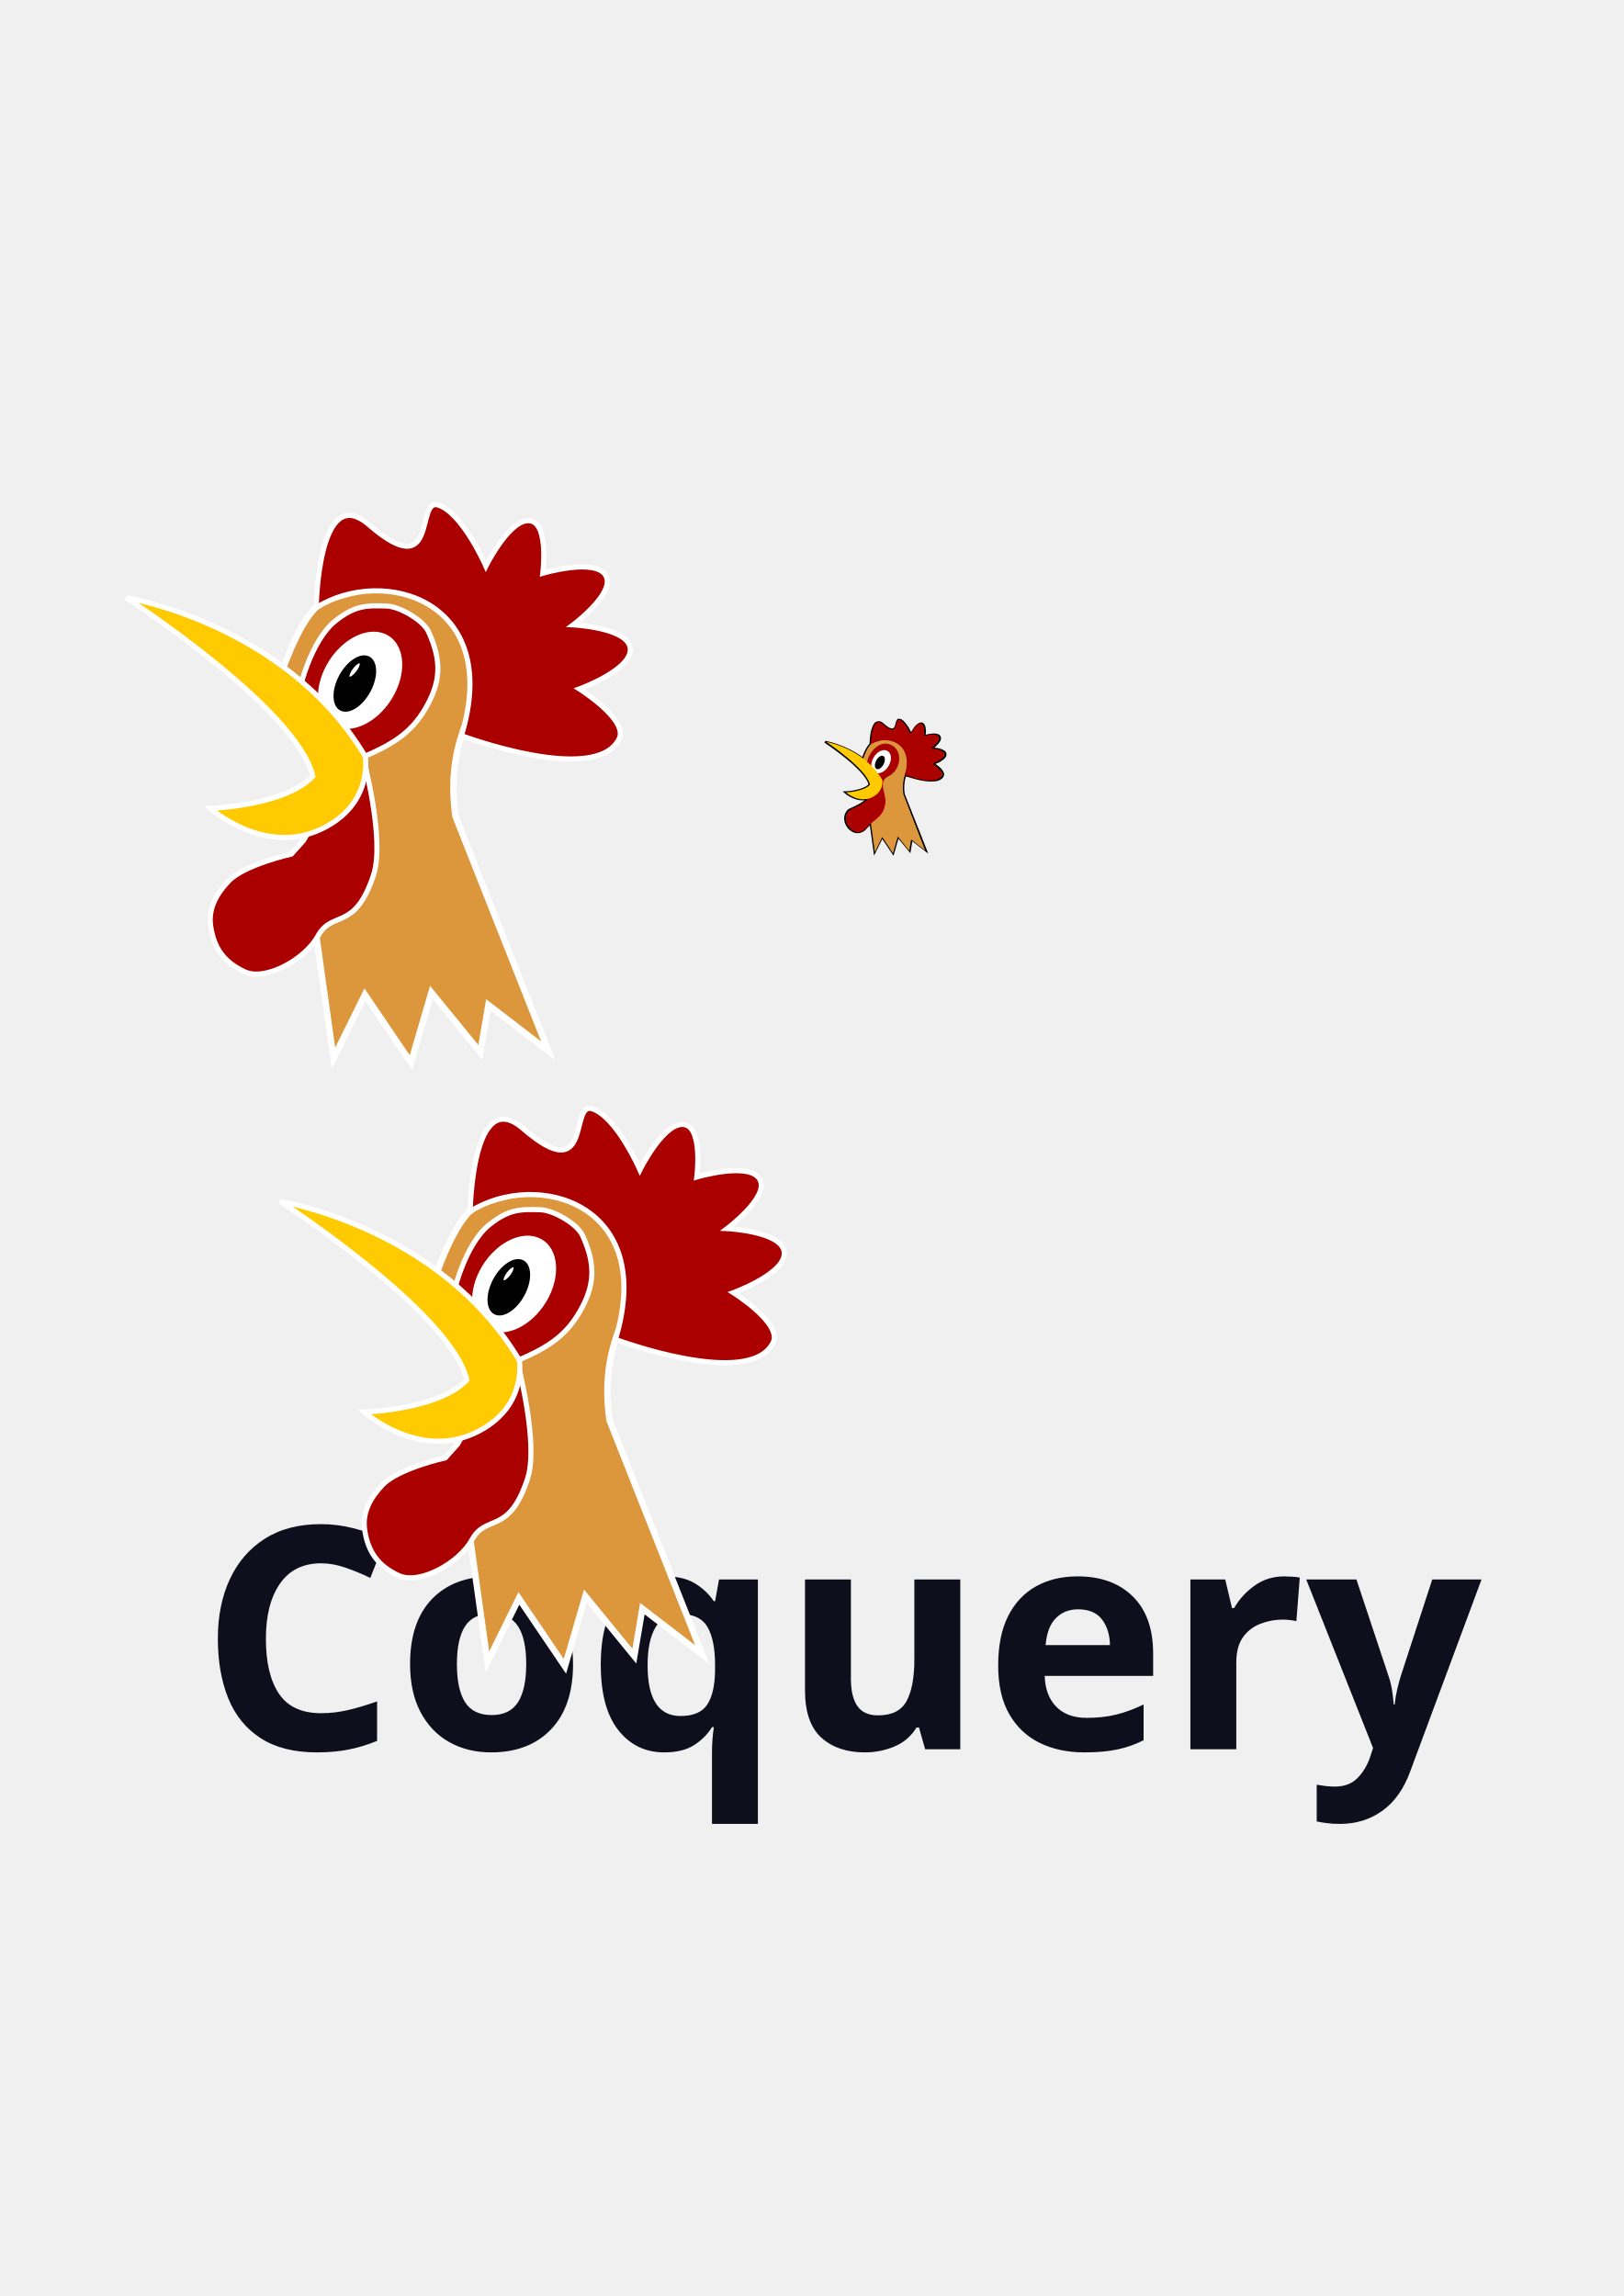
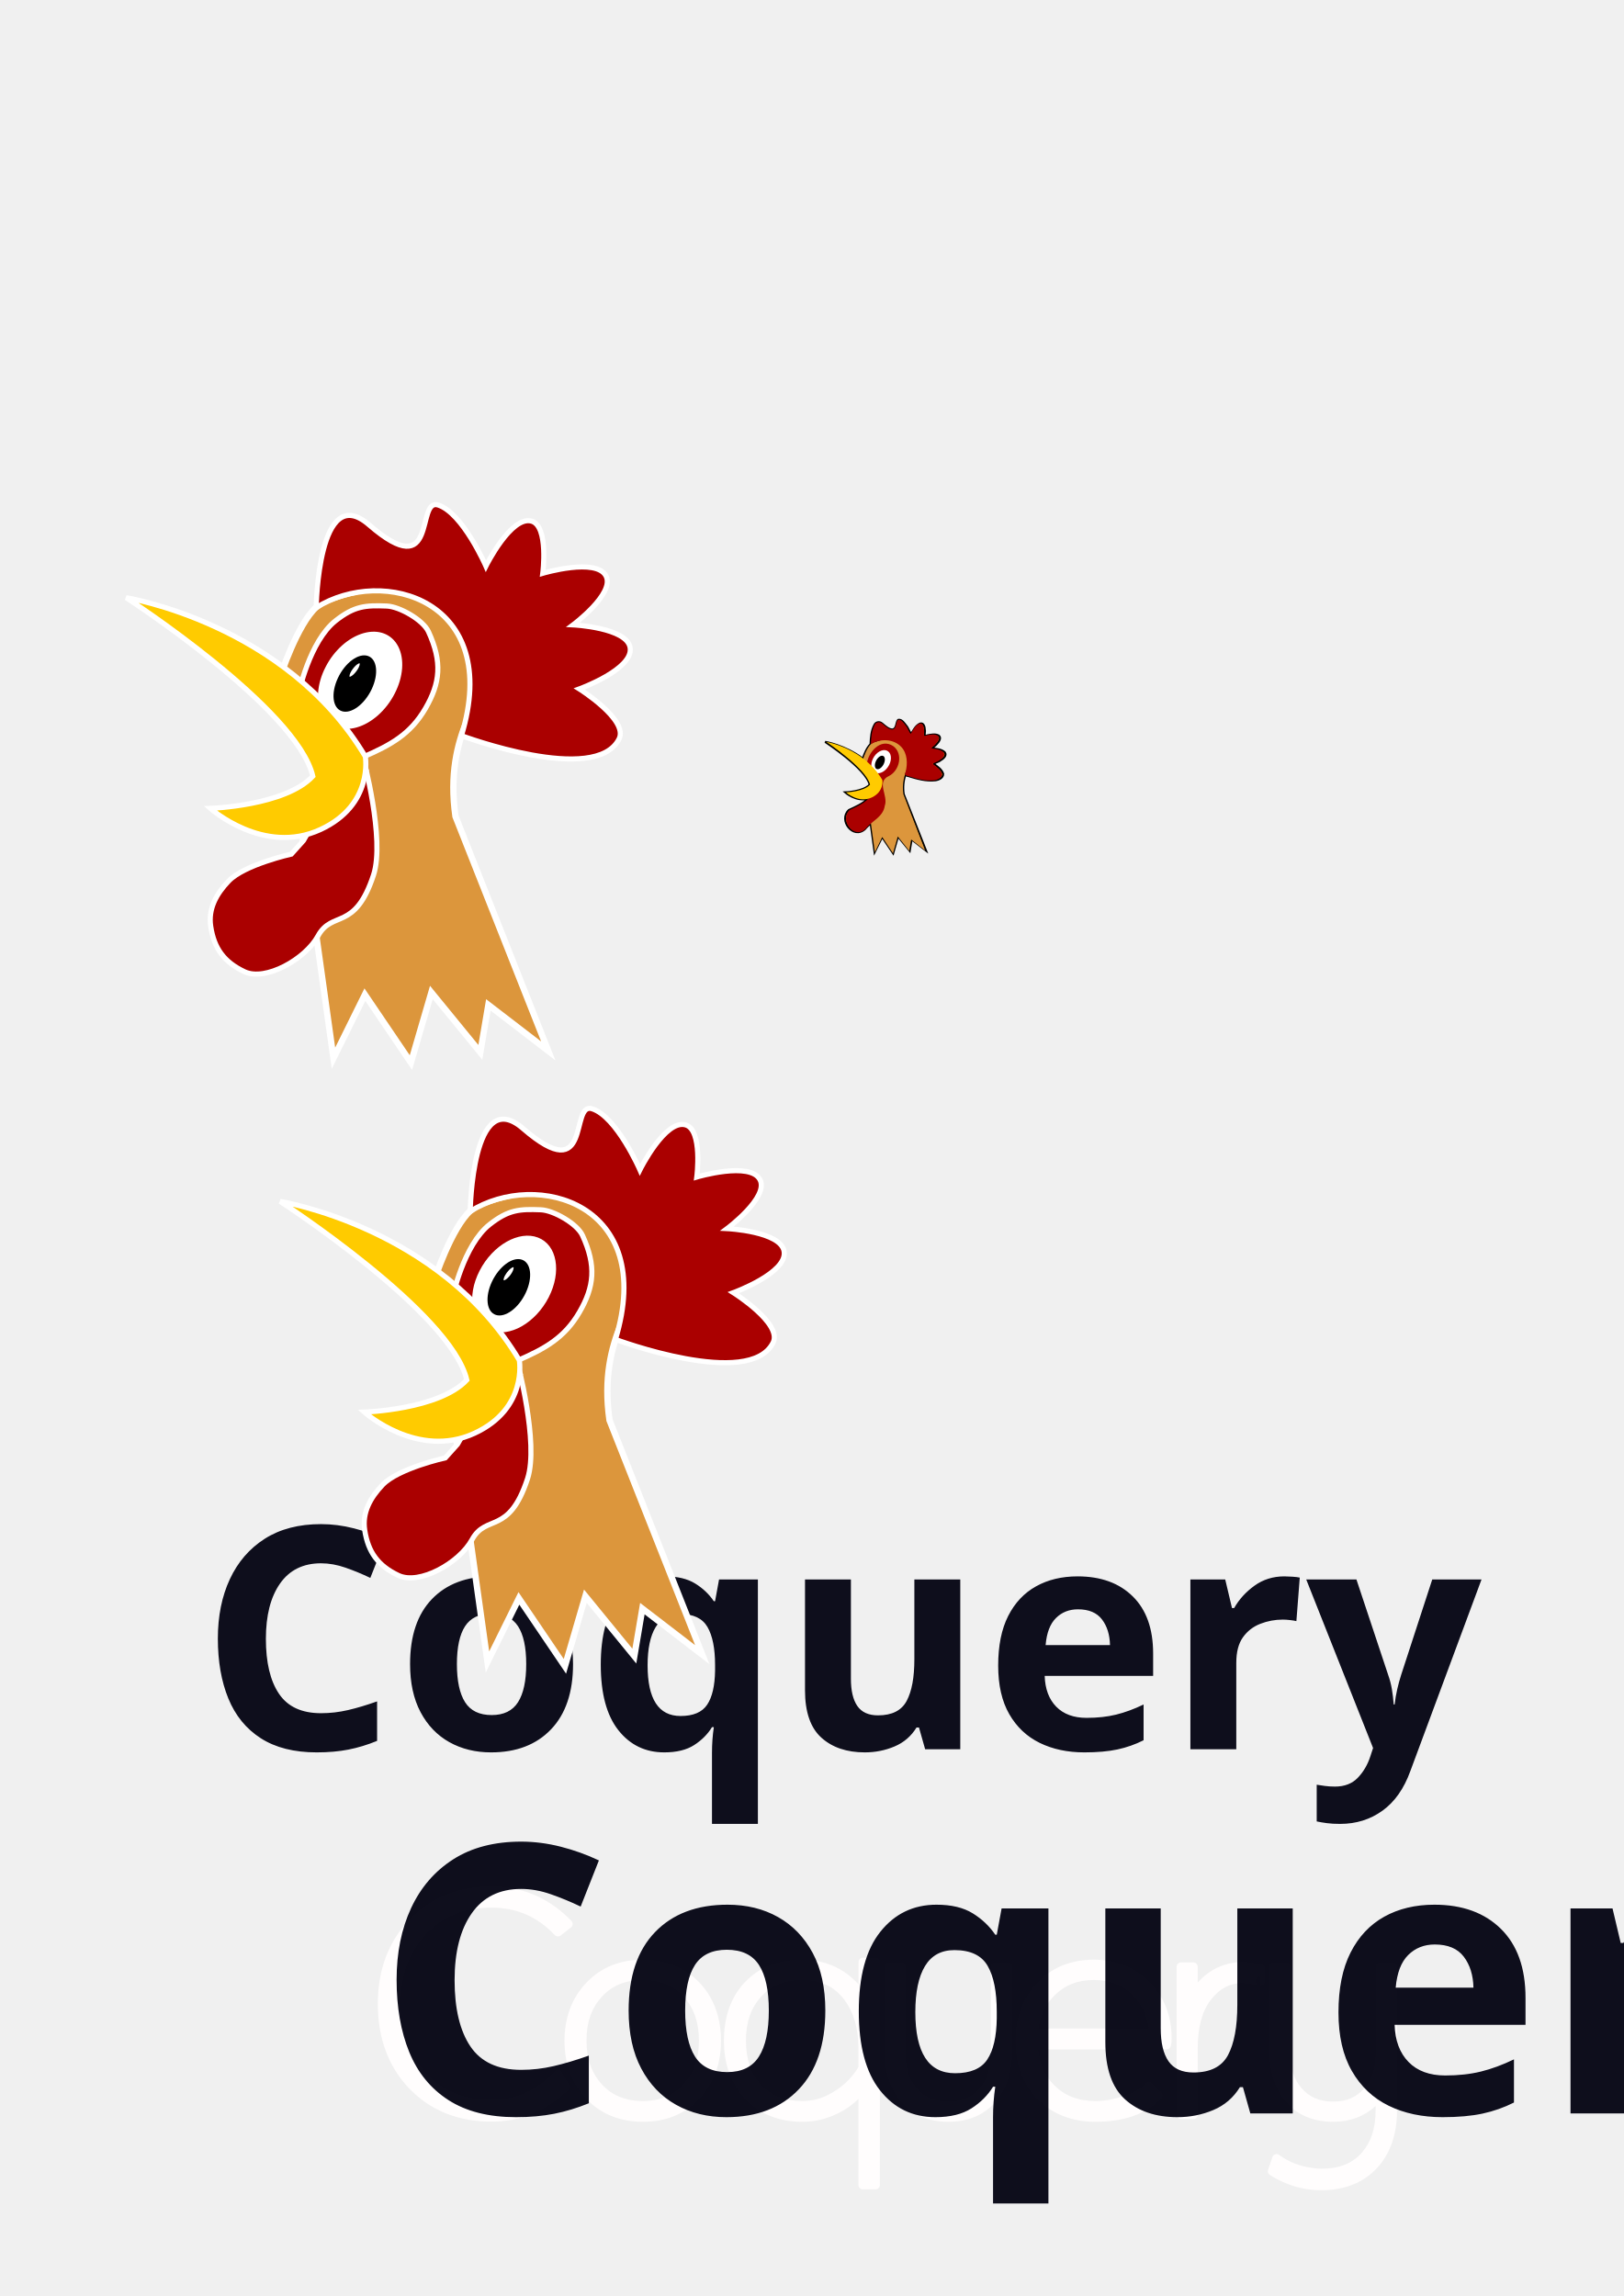
<svg xmlns="http://www.w3.org/2000/svg" width="210mm" height="297mm" id="svg2" version="1.1">
  <defs id="defs4" />
  <g id="layer1">
    <path style="fill:#dc963c;fill-opacity:1;stroke:#ffffff;stroke-width:3.097;stroke-linecap:butt;stroke-linejoin:miter;stroke-miterlimit:4;stroke-opacity:1;stroke-dasharray:none" d="m 154.791,296.648 c -9.583,8.614 -17.857,34.286 -17.857,34.286 l 41.429,45.714 -30.357,33.571 15,107.143 15.357,-31.071 22.5,33.214 10,-34.286 23.929,29.286 3.929,-23.214 29.286,22.5 -45.357,-114.643 c -5.891,-41.113 15.377,-59.013 15,-70.714 -3.231,-27.712 -12.796,-53.286 -64.643,-38.929 0,0 -13.364,2.783 -18.214,7.143 z" id="path2987" />
    <path style="fill:#aa0000;stroke:#ffffff;stroke-width:2.5;stroke-linecap:butt;stroke-linejoin:miter;stroke-miterlimit:4;stroke-opacity:1;stroke-dasharray:none" d="m 180.359,256.55 c 34.242,29.666 22.696,-13.268 33.848,-9.631 12.003,3.914 23.316,29.848 23.316,29.848 0,0 12.409,-24.976 22.419,-21.947 8.302,2.512 5.38,25.459 5.38,25.459 0,0 26.304,-7.837 30.939,1.388 4.306,8.571 -16.125,23.832 -16.125,23.832 0,0 26.4,1.291 27.892,11.198 1.587,10.534 -24.834,20.116 -24.834,20.116 0,0 24.048,15.081 19.439,24.404 -11.387,23.032 -77.065,-1.552 -77.065,-1.552 20.222,-66.355 -38.38,-83.105 -70.998,-62.597 0,0 0.874,-62.103 25.789,-40.518 z" id="path2985" />
    <path style="fill:#aa0000;fill-opacity:1;stroke:#ffffff;stroke-width:2.5;stroke-linecap:butt;stroke-linejoin:miter;stroke-miterlimit:4;stroke-opacity:1;stroke-dasharray:none" d="m 145.924,339.245 c 0,0 5.335,-25.749 18.214,-35.837 9.208,-7.212 14.562,-7.514 24.939,-7.117 6.243,0.238 17.74,6.827 20.357,12.5 6.891,14.938 5.733,25.129 -1.429,37.5 -7.349,12.695 -17.111,18.007 -30.556,23.831 0,0 10.871,40.219 5.139,57.669 -9.127,27.785 -20.189,17.038 -27.145,29.797 -6.175,11.327 -25.686,22.362 -36.01,17.453 -9.883,-4.7 -14.784,-11.324 -16.429,-22.143 -1.306,-8.593 2.748,-15.857 8.75,-22.143 7.702,-8.066 30.651,-13.181 30.651,-13.181 l 5.956,-6.641 19.812,-34.791 z" id="path3757" />
    <path style="fill:#ffffff;fill-opacity:1;stroke:#fff7f7;stroke-width:0;stroke-miterlimit:4;stroke-opacity:1;stroke-dasharray:none" id="path3765" d="m 257.5,375.934 a 33.036,52.143 0 1 1 -66.071,0 33.036,52.143 0 1 1 66.071,0 z" transform="matrix(0.5110567,0.1971019,-0.2237628,0.4358057,145.4469,124.5198)" />
    <path style="fill:#000000;fill-opacity:1;stroke:#000000;stroke-width:0;stroke-miterlimit:4;stroke-opacity:1;stroke-dasharray:none" id="path3767" d="m 223.929,379.148 a 13.393,26.429 0 1 1 -26.786,0 13.393,26.429 0 1 1 26.786,0 z" transform="matrix(0.617456,0.2018637,-0.2398109,0.5112867,134.3729,97.83101)" />
    <path transform="matrix(-0.7795766,-0.4782235,-0.5049118,0.6828396,496.2097,187.5865)" d="m 195.357,340.576 a 1.786,5.357 0 1 1 -3.571,0 1.786,5.357 0 1 1 3.571,0 z" id="path3773" style="fill:#ffffff;fill-opacity:1;stroke:#000000;stroke-width:1.291;stroke-miterlimit:4;stroke-opacity:1;stroke-dasharray:none" />
    <path style="fill:#ffcb00;fill-opacity:1;stroke:#ffffff;stroke-width:2.5;stroke-linecap:butt;stroke-linejoin:miter;stroke-miterlimit:4;stroke-opacity:1;stroke-dasharray:none" d="M 178.576,369.846 C 139.736,304.773 61.694,292.222 61.694,292.222 c 0,0 83.593,54.212 91.22,87.266 -13.453,14.497 -50.094,15.723 -50.094,15.723 0,0 25.994,23.259 53.874,10.326 26.059,-12.088 21.881,-35.691 21.881,-35.691 z" id="path3775" />
    <g transform="translate(-0.6114097,-0.00272229)" id="g3763-8">
      <path style="fill:#ffcb00;fill-opacity:1;stroke:#000000;stroke-opacity:1" d="m 504.812,390.406 c -0.106,0.013 -0.204,0.029 -0.312,0.062 -1.114,1.393 -0.559,4.156 -2.656,4.688 -1.858,0.005 -3.289,-1.409 -4.656,-2.5 l -0.281,-0.25 -0.25,-0.188 c -1.103,-1.024 -2.972,-0.796 -3.656,0.594 -1.606,2.862 -1.797,6.256 -1.969,9.469 0.01,-0.011 0.021,-0.021 0.031,-0.031 0.442,-0.387 0.994,-0.619 1.531,-0.844 3.749,-1.217 7.794,-2.389 11.75,-1.562 3.354,0.639 5.44,3.836 6.031,7 0.5,1.947 0.803,4.068 -0.406,5.844 -0.761,1.383 -1.39,2.84 -1.875,4.344 -0.05,-0.29 0.028,-0.671 0.281,-1.125 1.053,-4.094 0.915,-9.022 -2.156,-12.25 -3.878,-4.048 -10.594,-4.17 -15.188,-1.281 0.002,-0.031 -0.002,-0.063 0,-0.094 -1.867,1.967 -2.855,4.534 -3.781,7.062 -8.839,-6.609 -18.406,-8.156 -18.406,-8.156 0,0 19.959,13.014 21.781,20.938 -3.214,3.475 -11.969,3.75 -11.969,3.75 0,0 5.201,4.674 11.188,3.094 1.291,-1.264 2.352,-2.789 3,-4.688 2.483,-3.449 -0.968,-6.477 -2.469,-9.438 l -0.75,-1.25 7.094,7.844 -6.75,7.5 c 0.516,-0.143 1.038,-0.319 1.562,-0.562 6.226,-2.898 5.219,-8.562 5.219,-8.562 -0.693,-1.165 -1.433,-2.253 -2.219,-3.281 -0.403,-0.006 -0.788,-0.076 -1.156,-0.219 -1.34,-0.518 -2.055,-1.859 -2.094,-3.5 -0.671,-0.663 -1.367,-1.282 -2.062,-1.875 1.307,-5.712 7.216,-11.497 13,-7.656 5.112,3.728 3.14,11.918 -2.062,14.562 -6.71,2.945 -0.28,9.572 -2.188,14.625 -0.586,4.085 -3.907,6.209 -6.875,8.656 l 1.938,14.031 3.688,-7.438 5.375,7.969 2.375,-8.219 5.719,7 0.938,-5.562 7,5.406 -10.844,-27.469 c -0.558,-3.283 -0.197,-6.639 0.812,-9.781 0.099,0.463 0.562,0.712 1.344,0.812 4.272,1.305 8.769,2.612 13.281,2.094 1.632,-0.212 3.886,-1.191 3.812,-3.125 -0.669,-2.185 -2.778,-3.525 -4.531,-4.812 0.093,-0.598 2.333,-1.043 3.156,-1.781 1.282,-0.743 3.412,-2.345 2.156,-3.969 -1.607,-1.464 -3.965,-1.633 -6.031,-1.875 -0.198,-0.347 1.6,-1.395 2.062,-2.125 0.943,-1.018 2.509,-2.869 1.094,-4.125 -1.733,-1.004 -3.865,-0.452 -5.719,-0.125 -2.048,1.083 -0.788,-1.605 -1.156,-2.781 -0.021,-1.28 -0.542,-3.519 -2.281,-3 -2.087,0.919 -3.213,3.119 -4.312,5 -0.717,-0.341 -1.501,-2.897 -2.469,-3.938 -0.911,-1.116 -2.104,-3.108 -3.688,-2.906 z m -13.719,50.719 -1.625,-11.656 0.5,-0.531 c -0.042,0.012 -0.083,0.02 -0.125,0.031 -2.567,2.512 -6.086,4.022 -9.406,5.562 -5.269,4.871 2.122,14.563 7.875,9.281 0.801,-1.005 1.768,-1.852 2.781,-2.688 z m 0.188,-28.312 c 1.14,1.127 2.222,2.374 3.25,3.719 2.034,0.032 4.371,-1.582 5.656,-4.094 1.54,-3.008 0.978,-6.138 -1.25,-7 -2.228,-0.862 -5.273,0.867 -6.812,3.875 -0.614,1.199 -0.869,2.412 -0.844,3.5 z" id="path3775-4-2" transform="translate(-64.89135,-38.49097)" />
    </g>
    <g id="g3763" transform="matrix(0.9796153,0,0,1,8.234213,0)">
      <path id="path2987-7" d="m 426.185,363.769 c -2.166,2.264 -3.214,5.327 -4.267,8.218 3.299,3.653 6.599,7.305 9.898,10.958 -2.418,2.682 -4.835,5.365 -7.253,8.047 1.195,8.561 2.389,17.122 3.584,25.683 1.223,-2.483 2.446,-4.965 3.669,-7.448 1.792,2.654 3.584,5.308 5.376,7.962 0.796,-2.739 1.593,-5.479 2.389,-8.218 1.906,2.34 3.811,4.68 5.717,7.02 0.313,-1.855 0.626,-3.71 0.939,-5.565 2.332,1.798 4.665,3.596 6.997,5.393 -3.612,-9.16 -7.225,-18.32 -10.837,-27.48 -0.826,-4.865 0.336,-9.858 2.692,-14.141 1.209,-1.776 0.886,-3.905 0.386,-5.851 -0.591,-3.164 -2.67,-6.349 -6.024,-6.988 -3.956,-0.827 -7.996,0.333 -11.745,1.551 -0.538,0.224 -1.08,0.473 -1.523,0.86 z" style="fill:#dc963c;fill-opacity:1;stroke:none" />
      <path id="path2985-7" d="m 432.294,354.157 c 1.367,1.091 2.813,2.511 4.671,2.506 2.097,-0.532 1.525,-3.28 2.639,-4.674 1.744,-0.543 3.048,1.656 4.02,2.846 0.968,1.041 1.743,3.572 2.459,3.913 1.099,-1.881 2.22,-4.068 4.308,-4.987 1.739,-0.519 2.266,1.707 2.287,2.987 0.368,1.176 -0.896,3.868 1.152,2.785 1.854,-0.327 3.984,-0.877 5.717,0.127 1.416,1.256 -0.16,3.127 -1.102,4.146 -0.463,0.73 -2.239,1.756 -2.04,2.104 2.066,0.242 4.396,0.405 6.004,1.869 1.256,1.624 -0.868,3.241 -2.15,3.984 -0.824,0.738 -3.058,1.196 -3.15,1.794 1.753,1.287 3.848,2.612 4.516,4.797 0.074,1.934 -2.166,2.905 -3.798,3.117 -4.513,0.518 -8.993,-0.784 -13.265,-2.088 -1.279,-0.164 -1.743,-0.754 -1.068,-1.964 1.053,-4.094 0.916,-9.011 -2.156,-12.24 -3.878,-4.048 -10.613,-4.197 -15.206,-1.309 0.174,-3.239 0.34,-6.671 1.962,-9.561 0.685,-1.39 2.556,-1.603 3.659,-0.579 l 0.267,0.199 0.275,0.228 0,0 z" style="fill:#aa0000;stroke:none" />
      <path id="path3757-6" d="m 424.066,373.979 c 0.47,-6.127 6.961,-13.378 13.266,-9.191 5.112,3.728 3.121,11.921 -2.081,14.565 -6.71,2.945 -0.256,9.559 -2.164,14.612 -0.785,5.479 -6.528,7.408 -9.679,11.358 -5.753,5.282 -13.143,-4.416 -7.873,-9.287 4.991,-2.315 10.474,-4.574 12.41,-10.247 2.483,-3.449 -0.955,-6.481 -2.455,-9.441 -0.475,-0.79 -0.949,-1.58 -1.424,-2.369 z" style="fill:#aa0000;fill-opacity:1;stroke:none" />
      <path transform="matrix(0.1221061,0.04724601,-0.05346338,0.1044642,423.952,322.5088)" style="fill:#ffffff;fill-opacity:1;stroke:none" d="m 257.5,375.934 c 0,28.798 -14.791,52.143 -33.036,52.143 -18.245,0 -33.036,-23.345 -33.036,-52.143 0,-28.798 14.791,-52.143 33.036,-52.143 18.245,0 33.036,23.345 33.036,52.143 z" id="path3765-9" />
      <path transform="matrix(0.147528,0.04838743,-0.05729773,0.1225572,421.3061,316.1114)" style="fill:#000000;fill-opacity:1;stroke:none" d="m 223.929,379.148 c 0,14.596 -5.996,26.429 -13.393,26.429 -7.397,0 -13.393,-11.832 -13.393,-26.429 0,-14.596 5.996,-26.429 13.393,-26.429 7.397,0 13.393,11.832 13.393,26.429 z" id="path3767-9" />
      <path id="path3775-4" d="m 431.868,381.314 c -9.28,-15.598 -27.926,-18.607 -27.926,-18.607 0,0 19.973,12.995 21.795,20.918 -3.214,3.475 -11.969,3.769 -11.969,3.769 0,0 6.211,5.575 12.872,2.475 6.226,-2.898 5.228,-8.555 5.228,-8.555 z" style="fill:#ffcb00;fill-opacity:1;stroke:none" />
    </g>
    <g id="g3948">
      <text transform="scale(0.9951925,1.004831)" id="text2985" y="851.612" x="91.083" style="font-size:151.316px;font-style:normal;font-variant:normal;font-weight:bold;font-stretch:normal;text-align:start;line-height:125%;letter-spacing:0px;word-spacing:0px;writing-mode:lr-tb;text-anchor:start;fill:#00000f;fill-opacity:0.941;stroke:none;font-family:Asenine;-inkscape-font-specification:Asenine Bold" xml:space="preserve">
        <tspan dx="7.138 -5.608 -1.02 -0.255 -0.815 -0.305 -1.02" style="font-size:151.316px;font-style:normal;font-variant:normal;font-weight:bold;font-stretch:normal;text-align:start;line-height:125%;writing-mode:lr-tb;text-anchor:start;fill:#00000f;fill-opacity:0.941;font-family:Asenine;-inkscape-font-specification:Asenine Bold" y="851.612" x="91.083" id="tspan2987" dy="-0.505 0.505">Coquery</tspan>
      </text>
      <g transform="translate(-32.07408,565.3108)" id="g3105">
        <path style="fill:#dc963c;fill-opacity:1;stroke:#ffffff;stroke-width:3.097;stroke-linecap:butt;stroke-linejoin:miter;stroke-miterlimit:4;stroke-opacity:1;stroke-dasharray:none" d="m 262.145,26.509 c -9.583,8.614 -17.857,34.286 -17.857,34.286 l 41.429,45.714 -30.357,33.571 15,107.143 15.357,-31.071 22.5,33.214 10,-34.286 23.929,29.286 3.929,-23.214 29.286,22.5 -45.357,-114.643 C 324.111,87.896 345.379,69.996 345.003,58.295 341.771,30.583 332.207,5.009 280.36,19.366 c 0,0 -13.364,2.783 -18.214,7.143 z" id="path2987-72" />
        <path style="fill:#aa0000;stroke:#ffffff;stroke-width:2.5;stroke-linecap:butt;stroke-linejoin:miter;stroke-miterlimit:4;stroke-opacity:1;stroke-dasharray:none" d="m 287.714,-13.589 c 34.242,29.666 22.696,-13.268 33.848,-9.631 12.003,3.914 23.316,29.848 23.316,29.848 0,0 12.409,-24.976 22.419,-21.947 8.302,2.512 5.38,25.459 5.38,25.459 0,0 26.304,-7.837 30.939,1.388 4.306,8.571 -16.125,23.832 -16.125,23.832 0,0 26.4,1.291 27.892,11.198 1.587,10.534 -24.834,20.116 -24.834,20.116 0,0 24.048,15.081 19.439,24.404 -11.387,23.032 -77.065,-1.552 -77.065,-1.552 C 353.145,23.171 294.543,6.421 261.925,26.929 c 0,0 0.874,-62.103 25.789,-40.518 z" id="path2985-4" />
        <path style="fill:#aa0000;fill-opacity:1;stroke:#ffffff;stroke-width:2.5;stroke-linecap:butt;stroke-linejoin:miter;stroke-miterlimit:4;stroke-opacity:1;stroke-dasharray:none" d="m 253.278,69.106 c 0,0 5.335,-25.749 18.214,-35.837 9.208,-7.212 14.562,-7.514 24.939,-7.117 6.243,0.238 17.74,6.827 20.357,12.5 6.891,14.938 5.733,25.129 -1.429,37.5 -7.349,12.695 -17.111,18.007 -30.556,23.831 0,0 10.871,40.219 5.139,57.669 -9.127,27.785 -20.189,17.038 -27.145,29.797 -6.175,11.327 -25.686,22.362 -36.01,17.453 -9.883,-4.7 -14.784,-11.324 -16.429,-22.143 -1.306,-8.593 2.748,-15.857 8.75,-22.143 7.702,-8.066 30.651,-13.181 30.651,-13.181 l 5.956,-6.641 19.812,-34.791 z" id="path3757-4" />
        <path style="fill:#ffffff;fill-opacity:1;stroke:#fff7f7;stroke-width:0;stroke-miterlimit:4;stroke-opacity:1;stroke-dasharray:none" id="path3765-1" d="m 257.5,375.934 c 0,28.798 -14.791,52.143 -33.036,52.143 -18.245,0 -33.036,-23.345 -33.036,-52.143 0,-28.798 14.791,-52.143 33.036,-52.143 18.245,0 33.036,23.345 33.036,52.143 z" transform="matrix(0.5110567,0.1971019,-0.2237628,0.4358057,252.8015,-145.619)" />
        <path style="fill:#000000;fill-opacity:1;stroke:#000000;stroke-width:0;stroke-miterlimit:4;stroke-opacity:1;stroke-dasharray:none" id="path3767-91" d="m 223.929,379.148 c 0,14.596 -5.996,26.429 -13.393,26.429 -7.397,0 -13.393,-11.832 -13.393,-26.429 0,-14.596 5.996,-26.429 13.393,-26.429 7.397,0 13.393,11.832 13.393,26.429 z" transform="matrix(0.617456,0.2018637,-0.2398109,0.5112867,241.7275,-172.3077)" />
        <path transform="matrix(-0.7795766,-0.4782235,-0.5049118,0.6828396,603.5642,-82.55221)" d="m 195.357,340.576 c 0,2.959 -0.799,5.357 -1.786,5.357 -0.986,0 -1.786,-2.398 -1.786,-5.357 0,-2.959 0.799,-5.357 1.786,-5.357 0.986,0 1.786,2.398 1.786,5.357 z" id="path3773-6" style="fill:#ffffff;fill-opacity:1;stroke:#000000;stroke-width:1.291;stroke-miterlimit:4;stroke-opacity:1;stroke-dasharray:none" />
        <path style="fill:#ffcb00;fill-opacity:1;stroke:#ffffff;stroke-width:2.5;stroke-linecap:butt;stroke-linejoin:miter;stroke-miterlimit:4;stroke-opacity:1;stroke-dasharray:none" d="M 285.931,99.707 C 247.091,34.634 169.049,22.084 169.049,22.084 c 0,0 83.593,54.212 91.22,87.266 -13.453,14.497 -50.094,15.723 -50.094,15.723 0,0 25.994,23.259 53.874,10.326 26.059,-12.088 21.881,-35.691 21.881,-35.691 z" id="path3775-0" />
      </g>
+       <path style="font-size:182.642px;font-style:normal;font-variant:normal;font-weight:bold;font-stretch:normal;text-align:start;line-height:125%;letter-spacing:0px;word-spacing:0px;writing-mode:lr-tb;text-anchor:start;fill:#fffdfd;fill-opacity:1;stroke:none;font-family:Asenine;-inkscape-font-specification:Asenine Bold" id="path3845" d="m 240.188,922.281 c -16.311,1.1e-4 -29.831,5.453 -40.094,16.281 -10.25,10.764 -15.406,24.609 -15.406,41.094 0,16.624 5.052,30.499 15.156,41.219 a 2.13,2.13 0 0 0 0.031,0 c 10.311,10.877 23.902,16.375 40.312,16.375 14.377,0 27.031,-5.216 37.594,-15.469 a 2.13,2.13 0 0 0 0.375,-2.594 l -3.562,-6.125 a 2.13,2.13 0 0 0 -3.406,-0.406 c -8.797,9.362 -18.96,13.906 -31,13.906 -13.541,0 -24.144,-4.445 -32.344,-13.438 -7.97,-8.713 -11.969,-19.789 -11.969,-33.625 -1e-5,-13.783 4.016,-24.804 12.031,-33.469 8.251,-8.95 18.841,-13.375 32.281,-13.375 12.365,10e-5 22.518,4.412 31,13.406 a 2.13,2.13 0 0 0 2.875,0.219 l 5.062,-3.969 a 2.13,2.13 0 0 0 0.219,-3.156 c -10.762,-11.175 -23.973,-16.875 -39.156,-16.875 z M 421.594,957.125 a 2.13,2.13 0 0 0 -1.906,2.125 l 0,10.906 c -7.22,-7.924 -16.615,-12.062 -27.781,-12.062 C 380.363,958.094 370.879,961.838 364,969.25 l -0.031,0 c -6.76,7.207 -10.094,16.848 -10.094,28.5 0,11.486 3.498,21.145 10.5,28.531 7.017,7.349 16.451,11.063 27.812,11.063 4.892,0 9.588,-0.883 14.031,-2.625 5.289,-2.069 9.761,-4.936 13.406,-8.563 l 0,42.094 a 2.13,2.13 0 0 0 2.125,2.125 l 6.219,0 a 2.13,2.13 0 0 0 2.125,-2.125 l 0.062,-109 a 2.13,2.13 0 0 0 -2.125,-2.125 l -6.219,0 a 2.13,2.13 0 0 0 -0.219,0 z M 314.25,958.094 c -11.181,8e-5 -20.556,3.796 -27.656,11.281 -7.087,7.472 -10.656,17.073 -10.656,28.375 -10e-6,11.302 3.569,20.903 10.656,28.375 7.101,7.434 16.477,11.219 27.656,11.219 11.218,-2e-4 20.588,-3.785 27.594,-11.219 0.006,-0.01 -0.006,-0.025 0,-0.031 7.03,-7.423 10.594,-17.005 10.594,-28.344 -7e-5,-11.341 -3.461,-20.931 -10.406,-28.312 -7.103,-7.541 -16.551,-11.344 -27.781,-11.344 z m 220.438,0 c -11.181,8e-5 -20.556,3.796 -27.656,11.281 -7.087,7.472 -10.656,17.073 -10.656,28.375 0,11.497 3.574,21.18 10.781,28.562 a 2.13,2.13 0 0 0 0.031,0 c 7.26,7.331 16.841,11.031 28.25,11.031 13.951,-2e-4 24.858,-3.761 32.25,-11.438 a 2.13,2.13 0 0 0 -0.062,-3 L 563.031,1018.5 A 2.13,2.13 0 0 0 560,1018.562 c -2.437,2.592 -6.124,4.755 -11.219,6.375 -4.552,1.484 -9.001,2.25 -13.344,2.25 -8.348,0 -14.832,-2.515 -19.906,-7.5 -4.609,-4.528 -7.244,-10.38 -8.062,-17.719 l 62.75,0 a 2.13,2.13 0 0 0 2.062,-1.563 c 0.314,-1.14 0.437,-2.407 0.438,-3.844 -7e-5,-10.961 -3.612,-20.284 -10.75,-27.5 -0.006,-0.006 0.006,-0.025 0,-0.031 -7.145,-7.257 -16.407,-10.937 -27.281,-10.938 z m 73.688,1.062 c -9.281,6e-5 -17.045,3.502 -22.906,10.125 l 0,-7.719 a 2.13,2.13 0 0 0 -2.125,-2.125 l -6.062,0 a 2.13,2.13 0 0 0 -2.125,2.125 l 0,72.312 a 2.13,2.13 0 0 0 2.125,2.125 l 6.062,0 a 2.13,2.13 0 0 0 2.125,-2.125 l 0,-32.312 c -10e-6,-10.569 2.209,-18.392 6.312,-23.719 4.402,-5.694 9.431,-8.321 15.594,-8.312 2.947,0.339 5.15,0.615 6.5,0.781 0.688,0.085 1.165,0.12 1.406,0.156 0.121,0.018 0.278,0.056 0.062,0 -0.054,-0.014 -0.079,0.034 -0.438,-0.156 -0.09,-0.048 -0.407,-0.25 -0.406,-0.25 2.6e-4,2.2e-4 -0.313,-0.344 -0.312,-0.344 1.6e-4,2.1e-4 -0.313,-0.656 -0.312,-0.656 6e-5,2e-4 -0.062,-1.031 -0.062,-1.031 -4e-5,1.9e-4 0.375,-0.875 0.375,-0.875 -1.4e-4,1.8e-4 0.438,-0.438 0.438,-0.438 -2.4e-4,1.7e-4 0.344,-0.188 0.344,-0.188 -6.7e-4,3.3e-4 0.288,-0.133 0.375,-0.156 0.087,-0.023 0.139,-0.023 0.188,-0.031 0.097,-0.016 0.149,-0.029 0.188,-0.031 0.077,-0.006 0.11,0 0.125,0 l 0,2.125 0,2.125 0.469,0 a 2.13,2.13 0 0 0 2.125,-2.125 l 0,-6.031 a 2.13,2.13 0 0 0 -1.812,-2.094 c -4.445,-0.648 -7.059,-1.044 -8,-1.156 a 2.13,2.13 0 0 0 -0.25,0 z m -174.094,0.281 a 2.13,2.13 0 0 0 -1.906,2.125 l 0,40.906 c -10e-6,10.106 2.536,18.394 7.688,24.625 l 0,0.031 c 5.537,6.762 13.59,10.219 23.531,10.219 9.841,-2e-4 17.888,-3.457 23.469,-10.25 0.009,-0.011 0.022,-0.02 0.031,-0.031 5.188,-6.273 7.719,-14.589 7.719,-24.594 l 0,-40.906 a 2.13,2.13 0 0 0 -2.125,-2.125 l -6.219,0 a 2.13,2.13 0 0 0 -2.125,2.125 l 0,42.906 c -5e-5,6.833 -1.861,12.188 -5.5,16.406 a 2.13,2.13 0 0 0 0,0.031 c -3.81,4.436 -8.68,6.563 -15.25,6.563 -6.678,0 -11.635,-2.15 -15.438,-6.531 -3.628,-4.161 -5.469,-9.531 -5.469,-16.469 l 0,-42.906 a 2.13,2.13 0 0 0 -2.125,-2.125 l -6.062,0 a 2.13,2.13 0 0 0 -0.219,0 z m 188.094,0 a 2.13,2.13 0 0 0 -1.906,2.125 l 0,40.906 c -10e-6,10.106 2.536,18.394 7.688,24.625 l 0,0.031 c 5.537,6.762 13.59,10.219 23.531,10.219 8.324,0 15.312,-2.701 20.75,-7.719 l 0,2 c -5e-5,8.952 -2.277,15.747 -6.719,20.781 -4.613,5.251 -10.97,7.875 -19.656,7.875 -2.223,1e-4 -4.915,-0.326 -8.062,-1 -4.596,-0.984 -8.834,-2.879 -12.75,-5.75 a 2.13,2.13 0 0 0 -3.25,1.031 l -2.156,6.281 a 2.13,2.13 0 0 0 0.844,2.469 c 7.812,4.982 16.254,7.5 25.094,7.5 11.45,0 20.782,-3.664 27.469,-11 6.475,-7.07 9.656,-16.591 9.656,-28.188 l 0,-70.062 a 2.13,2.13 0 0 0 -2.125,-2.125 l -6.219,0 a 2.13,2.13 0 0 0 -2.125,2.125 l 0,42.906 c -5e-5,6.833 -1.861,12.188 -5.5,16.406 a 2.13,2.13 0 0 0 0,0.031 c -3.81,4.436 -8.68,6.563 -15.25,6.563 -6.678,0 -11.635,-2.15 -15.438,-6.531 -3.628,-4.161 -5.469,-9.531 -5.469,-16.469 l 0,-42.906 a 2.13,2.13 0 0 0 -2.125,-2.125 l -6.062,0 a 2.13,2.13 0 0 0 -0.219,0 z m -308.125,8.594 c 8.608,7e-5 15.108,2.756 20.094,8.344 4.866,5.47 7.312,12.401 7.312,21.219 -7e-5,8.712 -2.457,15.665 -7.375,21.187 -5.041,5.645 -11.529,8.406 -20.031,8.406 -8.66,0 -15.217,-2.785 -20.25,-8.375 -4.857,-5.412 -7.313,-12.349 -7.312,-21.219 -10e-6,-8.87 2.453,-15.772 7.312,-21.188 5.084,-5.586 11.651,-8.375 20.25,-8.375 z m 77.938,0 c 9.145,7e-5 15.805,3.229 20.719,9.906 a 2.13,2.13 0 0 0 0,0.031 c 4.42,5.951 6.719,13.656 6.719,23.437 l 0,9.156 c -3.53,5.906 -8.507,10.487 -15.125,13.781 -3.803,1.897 -7.88,2.844 -12.312,2.844 -8.806,0 -15.405,-2.728 -20.375,-8.188 -0.01,-0.011 -0.021,-0.02 -0.031,-0.031 -4.726,-5.294 -7.156,-12.312 -7.156,-21.375 -10e-6,-8.973 2.464,-15.924 7.312,-21.281 4.977,-5.532 11.531,-8.281 20.25,-8.281 z m 142.5,0 c 7.795,7e-5 13.894,2.391 18.781,7.188 4.401,4.278 7.066,9.752 8.125,16.531 l -53.938,0 c 1.06,-6.777 3.713,-12.253 8.156,-16.531 a 2.13,2.13 0 0 0 0.031,0 c 4.94,-4.803 11.048,-7.187 18.844,-7.188 z" />
+       <text transform="scale(0.9951925,1.004831)" id="text2985-3" y="1028.891" x="175.595" style="font-size:182.642px;font-style:normal;font-variant:normal;font-weight:bold;font-stretch:normal;text-align:start;line-height:125%;letter-spacing:0px;word-spacing:0px;writing-mode:lr-tb;text-anchor:start;fill:#00000f;fill-opacity:0.941;stroke:none;font-family:Asenine;-inkscape-font-specification:Asenine Bold" xml:space="preserve">
+         <tspan dx="8.616 -6.769 -1.231 -0.308 -0.984 -0.369 -1.231" style="font-size:182.642px;font-style:normal;font-variant:normal;font-weight:bold;font-stretch:normal;text-align:start;line-height:125%;writing-mode:lr-tb;text-anchor:start;fill:#00000f;fill-opacity:0.941;font-family:Asenine;-inkscape-font-specification:Asenine Bold" y="1028.891" x="175.595" id="tspan2987-3" dy="-0.61 0.61">Coquery</tspan>
+       </text>
    </g>
  </g>
</svg>
